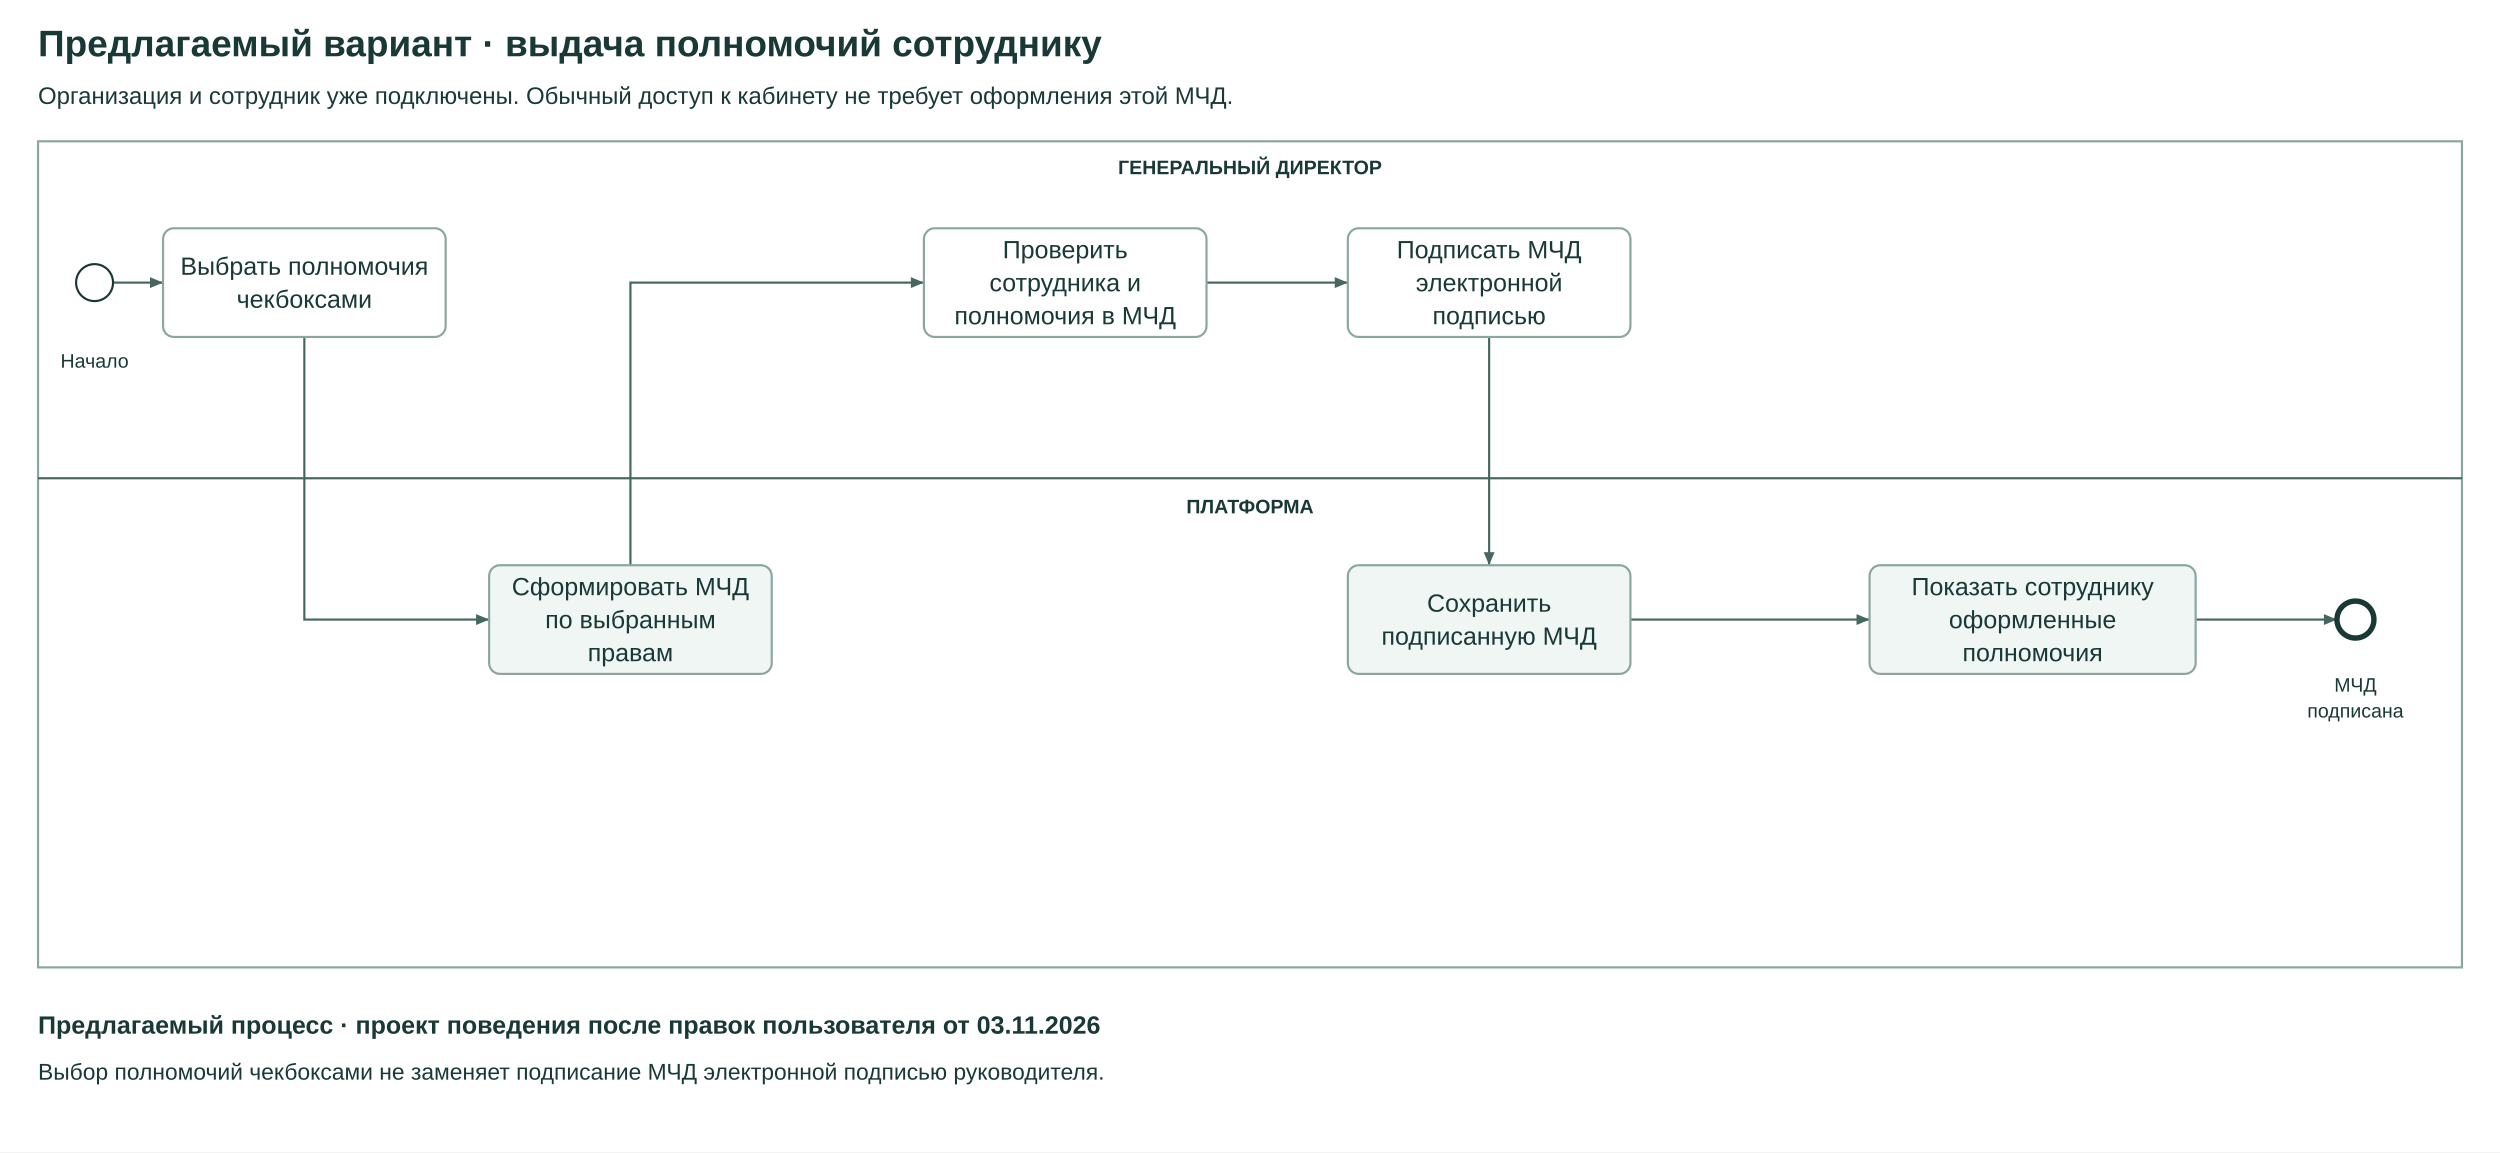
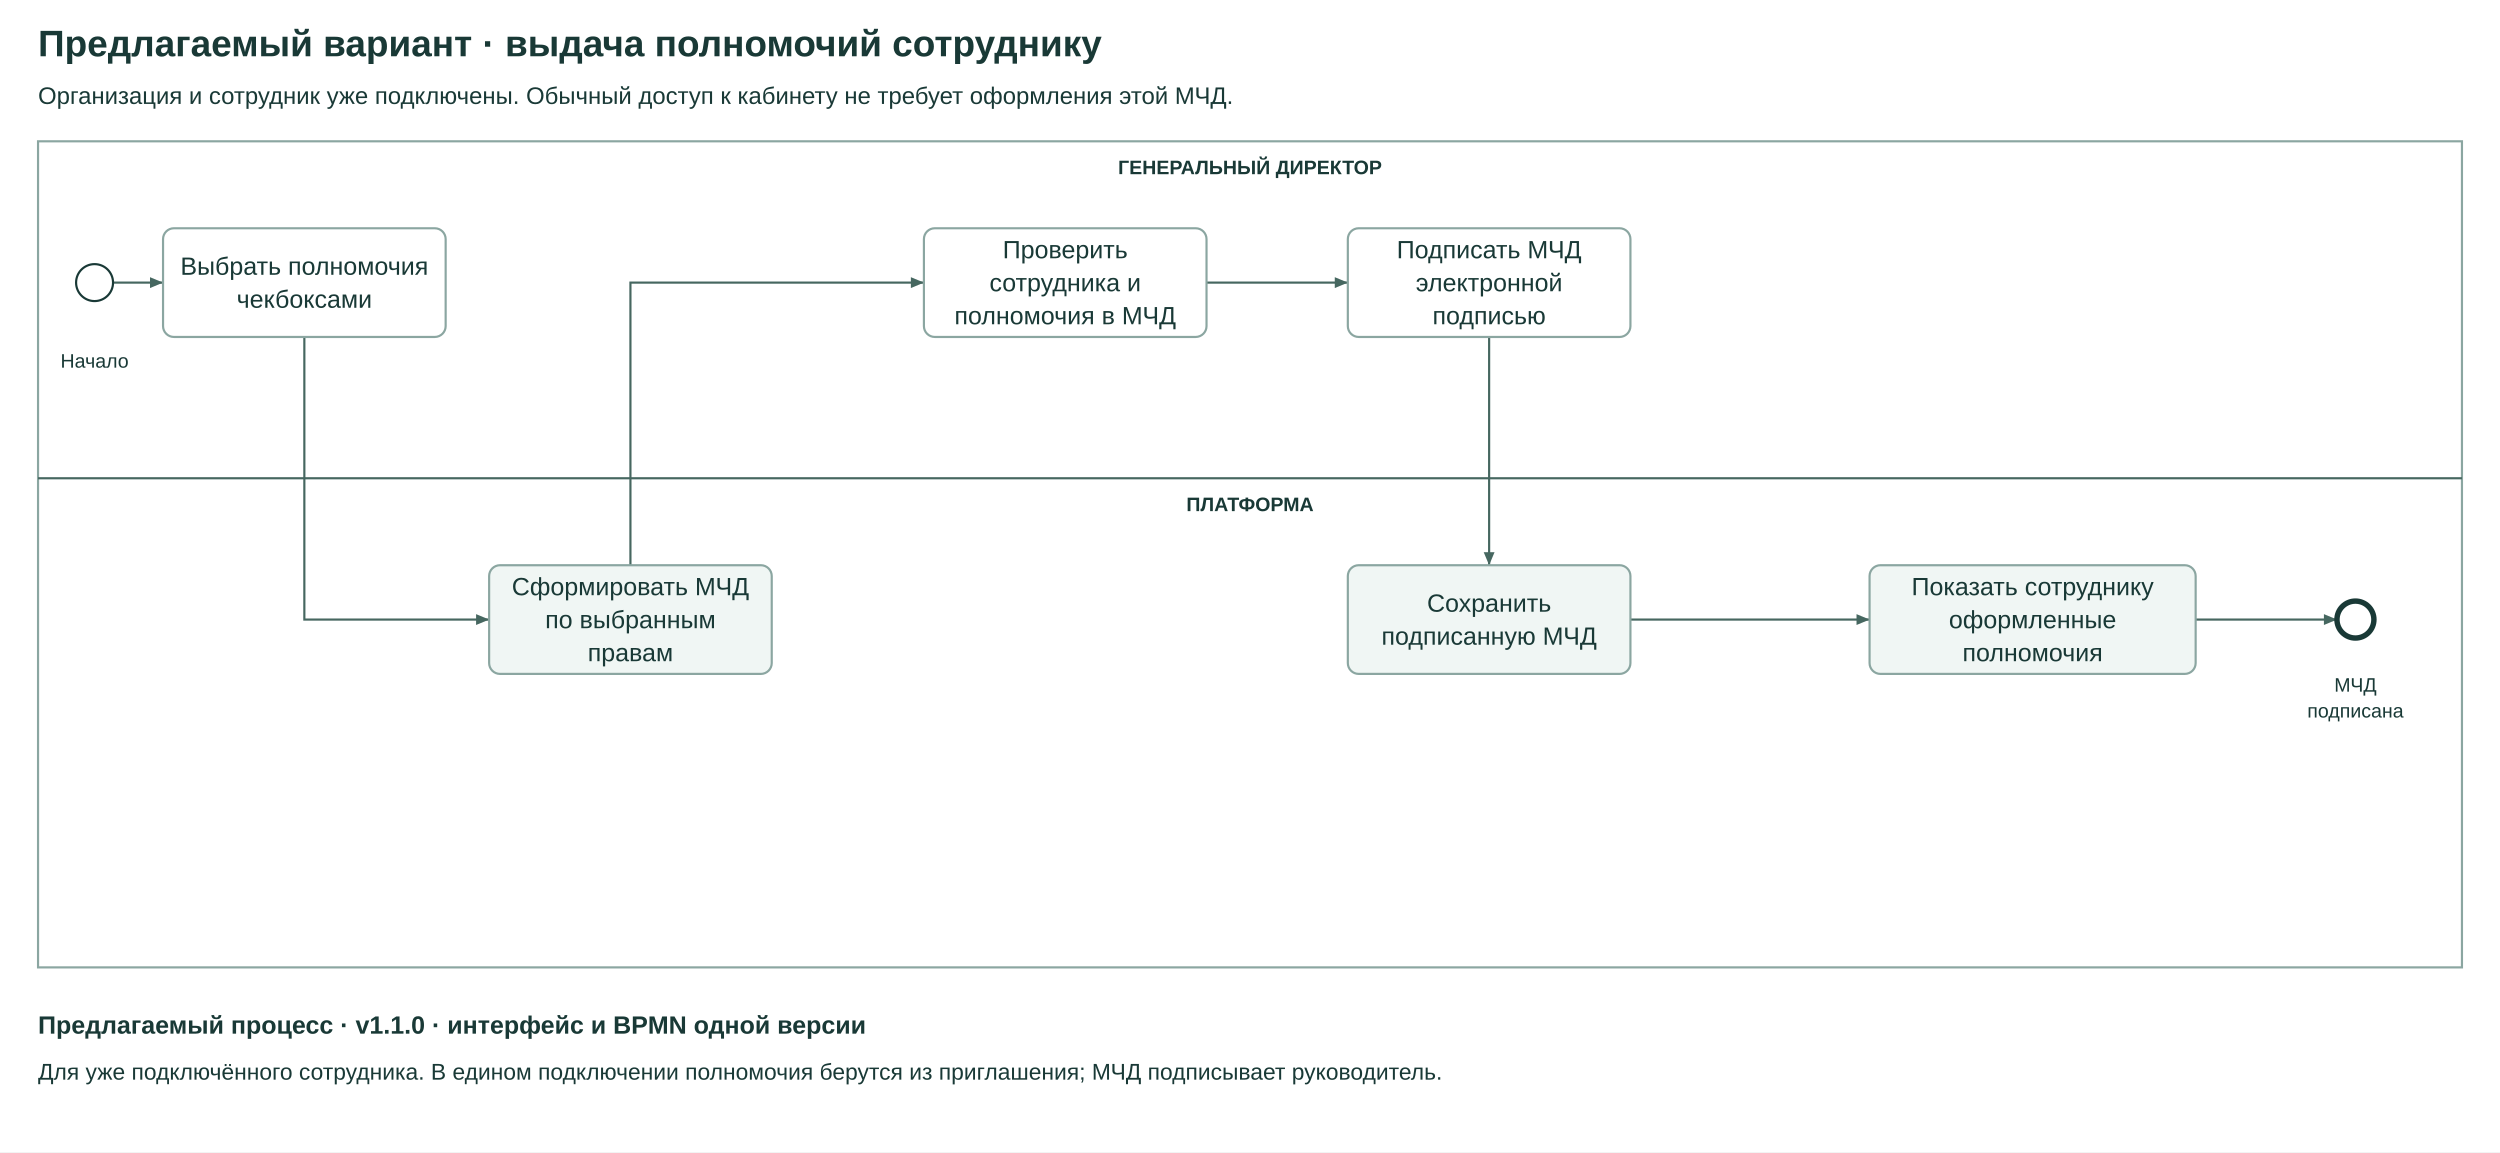
<svg xmlns="http://www.w3.org/2000/svg" width="2300" height="1060" viewBox="0 0 2300 1060" role="img">
  <rect width="100%" height="100%" fill="white" />
  <text x="35" y="40.0" dominant-baseline="central" text-anchor="start" font-family="Arial,sans-serif" font-size="34" font-weight="700" fill="#193936">Предлагаемый вариант · выдача полномочий сотруднику</text>
  <text x="35" y="88.0" dominant-baseline="central" text-anchor="start" font-family="Arial,sans-serif" font-size="22" font-weight="400" fill="#193936">Организация и сотрудник уже подключены. Обычный доступ к кабинету не требует оформления этой МЧД.</text>
  <rect x="35" y="130" width="2230" height="760" rx="0" fill="#ffffff" stroke="#8ba6a1" stroke-width="2" />
+   <text x="1150.0" y="154.0" dominant-baseline="central" text-anchor="middle" font-family="Arial,sans-serif" font-size="18" font-weight="700" fill="#193936">ГЕНЕРАЛЬНЫЙ ДИРЕКТОР</text>
  <polyline points="35,440 2265,440" fill="none" stroke="#466760" stroke-width="2" />
-   <text x="1150" y="154.0" dominant-baseline="central" text-anchor="middle" font-family="Arial,sans-serif" font-size="18" font-weight="700" fill="#193936">ГЕНЕРАЛЬНЫЙ ДИРЕКТОР</text>
-   <text x="1150" y="466.0" dominant-baseline="central" text-anchor="middle" font-family="Arial,sans-serif" font-size="18" font-weight="700" fill="#193936">ПЛАТФОРМА</text>
+   <text x="1150.0" y="464.0" dominant-baseline="central" text-anchor="middle" font-family="Arial,sans-serif" font-size="18" font-weight="700" fill="#193936">ПЛАТФОРМА</text>
  <polyline points="104,260 150,260" fill="none" stroke="#466760" stroke-width="2" />
  <polygon points="150,260 138.0,255.0 138.0,265.0" fill="#466760" />
  <polyline points="280,310 280,570 450,570" fill="none" stroke="#466760" stroke-width="2" />
  <polygon points="450,570 438.0,565.0 438.0,575.0" fill="#466760" />
  <polyline points="580,520 580,260 850,260" fill="none" stroke="#466760" stroke-width="2" />
  <polygon points="850,260 838.0,255.0 838.0,265.0" fill="#466760" />
  <polyline points="1110,260 1240,260" fill="none" stroke="#466760" stroke-width="2" />
  <polygon points="1240,260 1228.0,255.0 1228.0,265.0" fill="#466760" />
  <polyline points="1370,310 1370,520" fill="none" stroke="#466760" stroke-width="2" />
  <polygon points="1370,520 1375.0,508.0 1365.0,508.0" fill="#466760" />
  <polyline points="1500,570 1720,570" fill="none" stroke="#466760" stroke-width="2" />
  <polygon points="1720,570 1708.0,565.0 1708.0,575.0" fill="#466760" />
  <polyline points="2020,570 2150,570" fill="none" stroke="#466760" stroke-width="2" />
  <polygon points="2150,570 2138.0,565.0 2138.0,575.0" fill="#466760" />
  <circle cx="87.0" cy="260.0" r="17.0" fill="white" stroke="#193936" stroke-width="2" />
  <text x="87.0" y="332.0" dominant-baseline="central" text-anchor="middle" font-family="Arial,sans-serif" font-size="18" font-weight="400" fill="#193936">Начало</text>
  <rect x="150" y="210" width="260" height="100" rx="10" fill="#ffffff" stroke="#8ba6a1" stroke-width="2" />
  <text x="280.0" y="244.82" dominant-baseline="central" text-anchor="middle" font-family="Arial,sans-serif" font-size="23" font-weight="400" fill="#193936">Выбрать полномочия</text>
  <text x="280.0" y="275.18" dominant-baseline="central" text-anchor="middle" font-family="Arial,sans-serif" font-size="23" font-weight="400" fill="#193936">чекбоксами</text>
  <rect x="450" y="520" width="260" height="100" rx="10" fill="#f0f6f4" stroke="#8ba6a1" stroke-width="2" />
  <text x="580.0" y="539.64" dominant-baseline="central" text-anchor="middle" font-family="Arial,sans-serif" font-size="23" font-weight="400" fill="#193936">Сформировать МЧД</text>
  <text x="580.0" y="570.0" dominant-baseline="central" text-anchor="middle" font-family="Arial,sans-serif" font-size="23" font-weight="400" fill="#193936">по выбранным</text>
  <text x="580.0" y="600.36" dominant-baseline="central" text-anchor="middle" font-family="Arial,sans-serif" font-size="23" font-weight="400" fill="#193936">правам</text>
  <rect x="850" y="210" width="260" height="100" rx="10" fill="#ffffff" stroke="#8ba6a1" stroke-width="2" />
  <text x="980.0" y="229.64" dominant-baseline="central" text-anchor="middle" font-family="Arial,sans-serif" font-size="23" font-weight="400" fill="#193936">Проверить</text>
  <text x="980.0" y="260.0" dominant-baseline="central" text-anchor="middle" font-family="Arial,sans-serif" font-size="23" font-weight="400" fill="#193936">сотрудника и</text>
  <text x="980.0" y="290.36" dominant-baseline="central" text-anchor="middle" font-family="Arial,sans-serif" font-size="23" font-weight="400" fill="#193936">полномочия в МЧД</text>
  <rect x="1240" y="210" width="260" height="100" rx="10" fill="#ffffff" stroke="#8ba6a1" stroke-width="2" />
  <text x="1370.0" y="229.64" dominant-baseline="central" text-anchor="middle" font-family="Arial,sans-serif" font-size="23" font-weight="400" fill="#193936">Подписать МЧД</text>
  <text x="1370.0" y="260.0" dominant-baseline="central" text-anchor="middle" font-family="Arial,sans-serif" font-size="23" font-weight="400" fill="#193936">электронной</text>
  <text x="1370.0" y="290.36" dominant-baseline="central" text-anchor="middle" font-family="Arial,sans-serif" font-size="23" font-weight="400" fill="#193936">подписью</text>
  <rect x="1240" y="520" width="260" height="100" rx="10" fill="#f0f6f4" stroke="#8ba6a1" stroke-width="2" />
  <text x="1370.0" y="554.82" dominant-baseline="central" text-anchor="middle" font-family="Arial,sans-serif" font-size="23" font-weight="400" fill="#193936">Сохранить</text>
  <text x="1370.0" y="585.18" dominant-baseline="central" text-anchor="middle" font-family="Arial,sans-serif" font-size="23" font-weight="400" fill="#193936">подписанную МЧД</text>
  <rect x="1720" y="520" width="300" height="100" rx="10" fill="#f0f6f4" stroke="#8ba6a1" stroke-width="2" />
  <text x="1870.0" y="539.64" dominant-baseline="central" text-anchor="middle" font-family="Arial,sans-serif" font-size="23" font-weight="400" fill="#193936">Показать сотруднику</text>
  <text x="1870.0" y="570.0" dominant-baseline="central" text-anchor="middle" font-family="Arial,sans-serif" font-size="23" font-weight="400" fill="#193936">оформленные</text>
  <text x="1870.0" y="600.36" dominant-baseline="central" text-anchor="middle" font-family="Arial,sans-serif" font-size="23" font-weight="400" fill="#193936">полномочия</text>
  <circle cx="2167.0" cy="570.0" r="17.0" fill="white" stroke="#193936" stroke-width="5" />
  <text x="2167.0" y="630.12" dominant-baseline="central" text-anchor="middle" font-family="Arial,sans-serif" font-size="18" font-weight="400" fill="#193936">МЧД</text>
  <text x="2167.0" y="653.88" dominant-baseline="central" text-anchor="middle" font-family="Arial,sans-serif" font-size="18" font-weight="400" fill="#193936">подписана</text>
-   <text x="35" y="943.0" dominant-baseline="central" text-anchor="start" font-family="Arial,sans-serif" font-size="23" font-weight="700" fill="#193936">Предлагаемый процесс · проект поведения после правок пользователя от 03.11.2026</text>
-   <text x="35" y="986.0" dominant-baseline="central" text-anchor="start" font-family="Arial,sans-serif" font-size="21" font-weight="400" fill="#193936">Выбор полномочий чекбоксами не заменяет подписание МЧД электронной подписью руководителя.</text>
+   <text x="35" y="943.0" dominant-baseline="central" text-anchor="start" font-family="Arial,sans-serif" font-size="23" font-weight="700" fill="#193936">Предлагаемый процесс · v1.1.0 · интерфейс и BPMN одной версии</text>
+   <text x="35" y="986.0" dominant-baseline="central" text-anchor="start" font-family="Arial,sans-serif" font-size="21" font-weight="400" fill="#193936">Для уже подключённого сотрудника. В едином подключении полномочия берутся из приглашения; МЧД подписывает руководитель.</text>
</svg>
